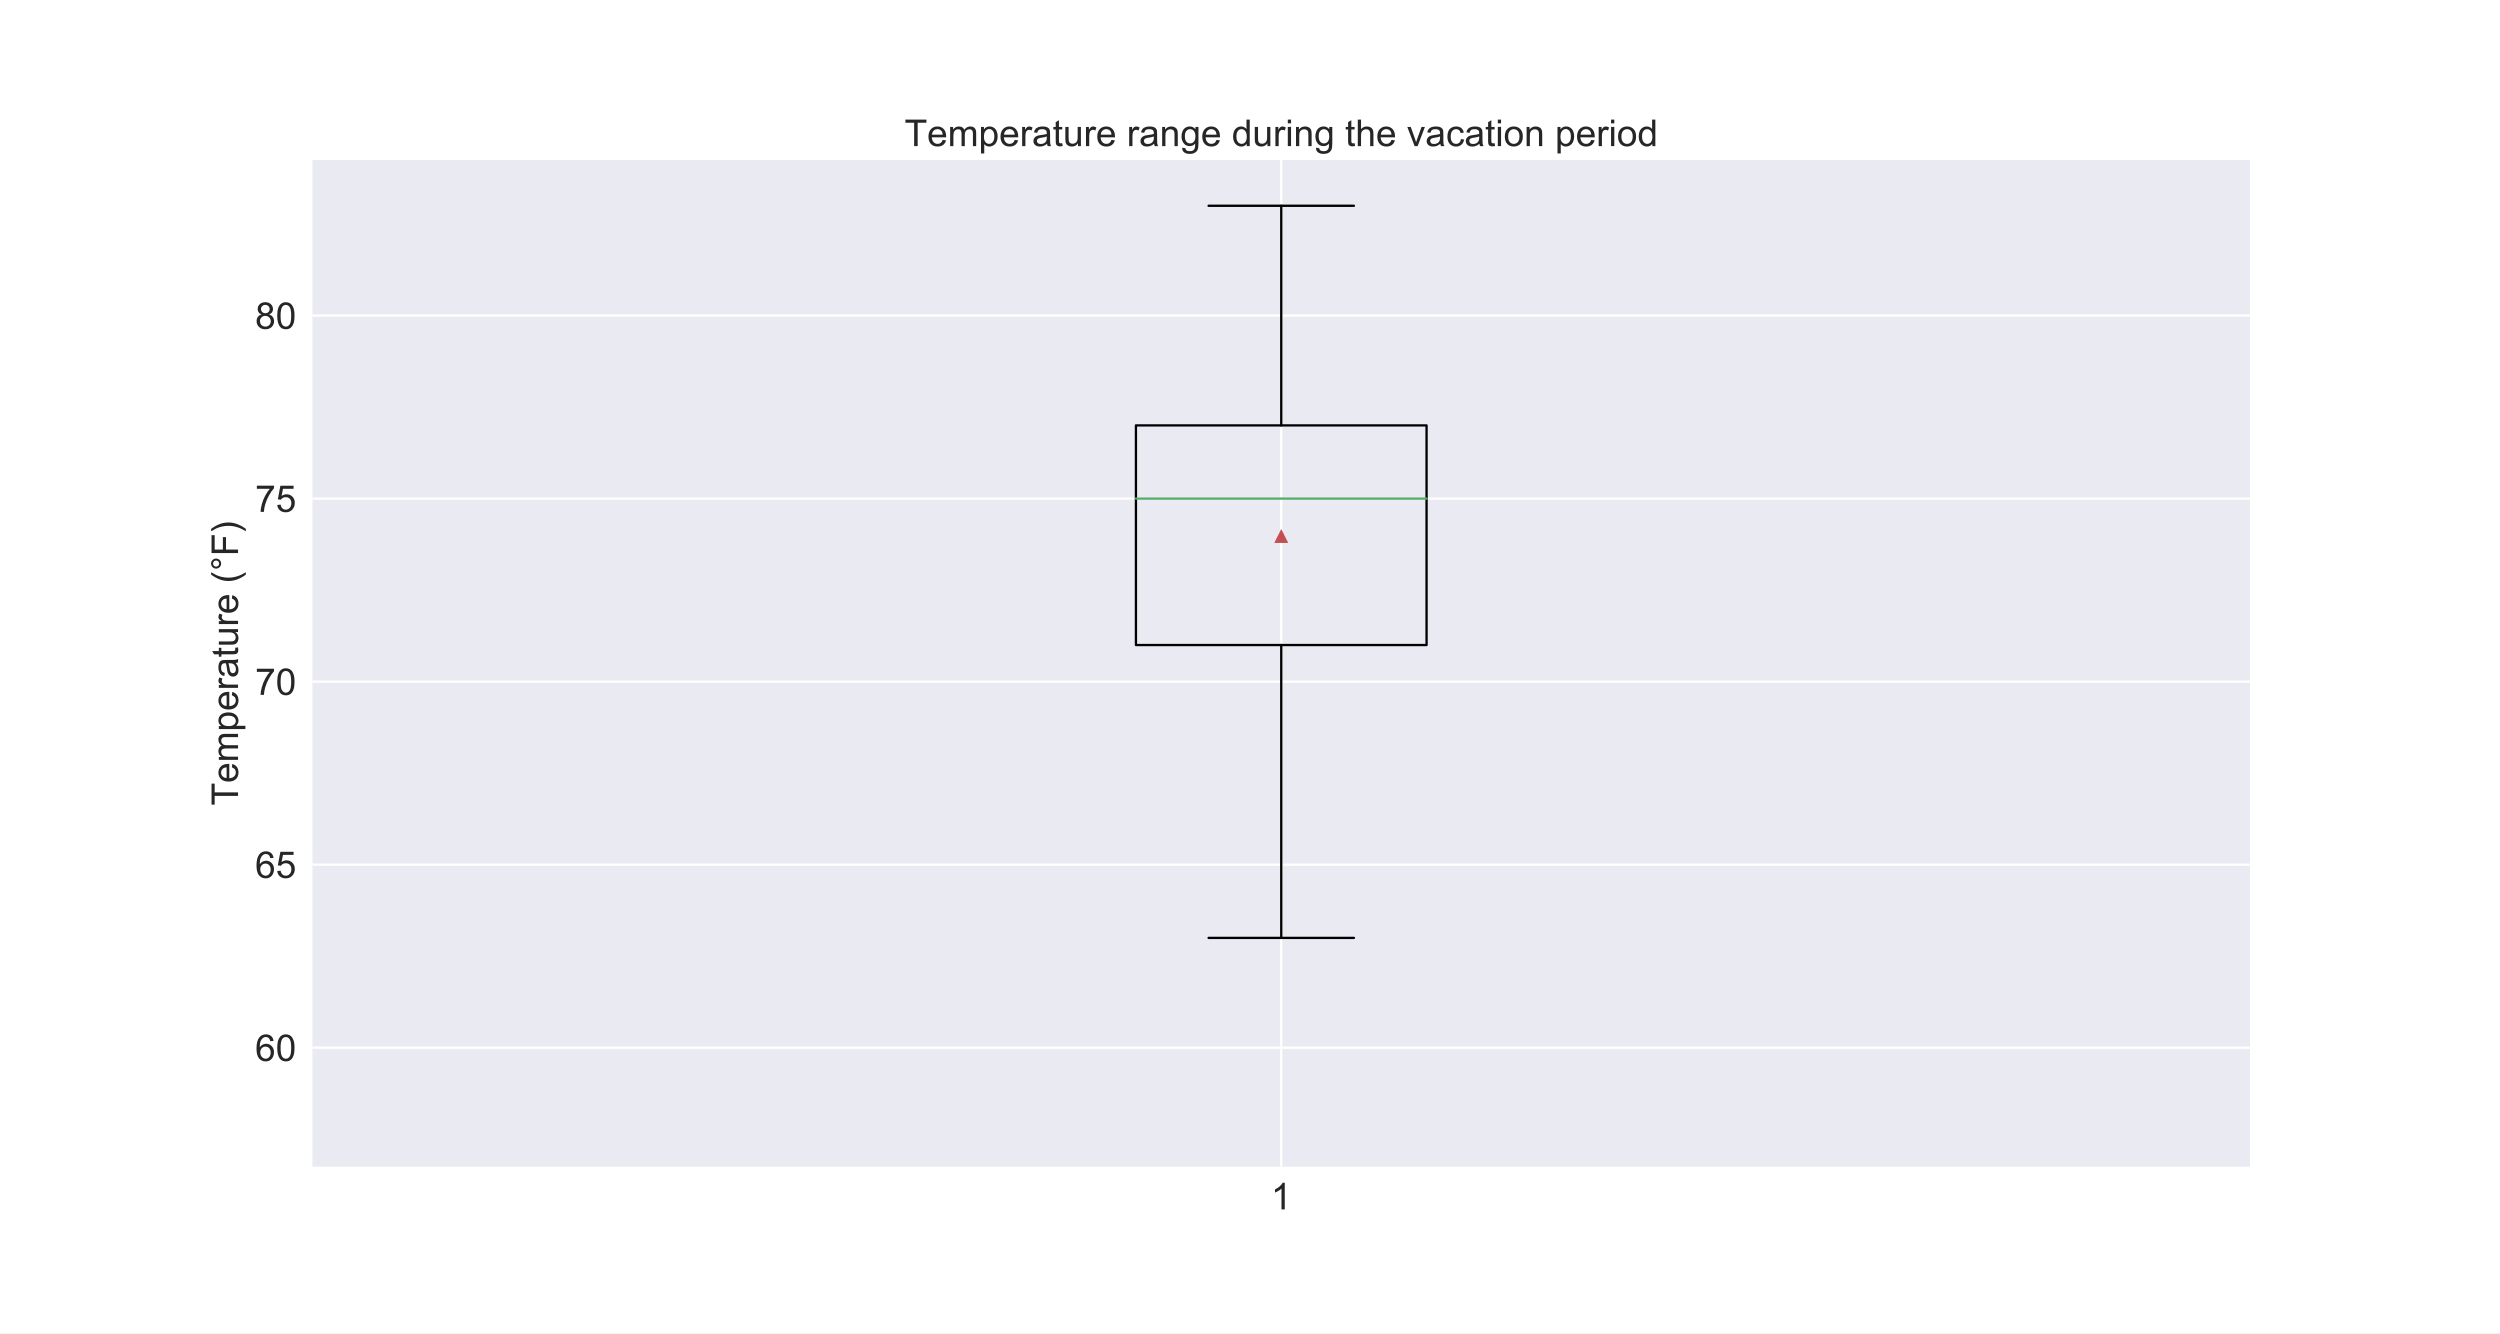
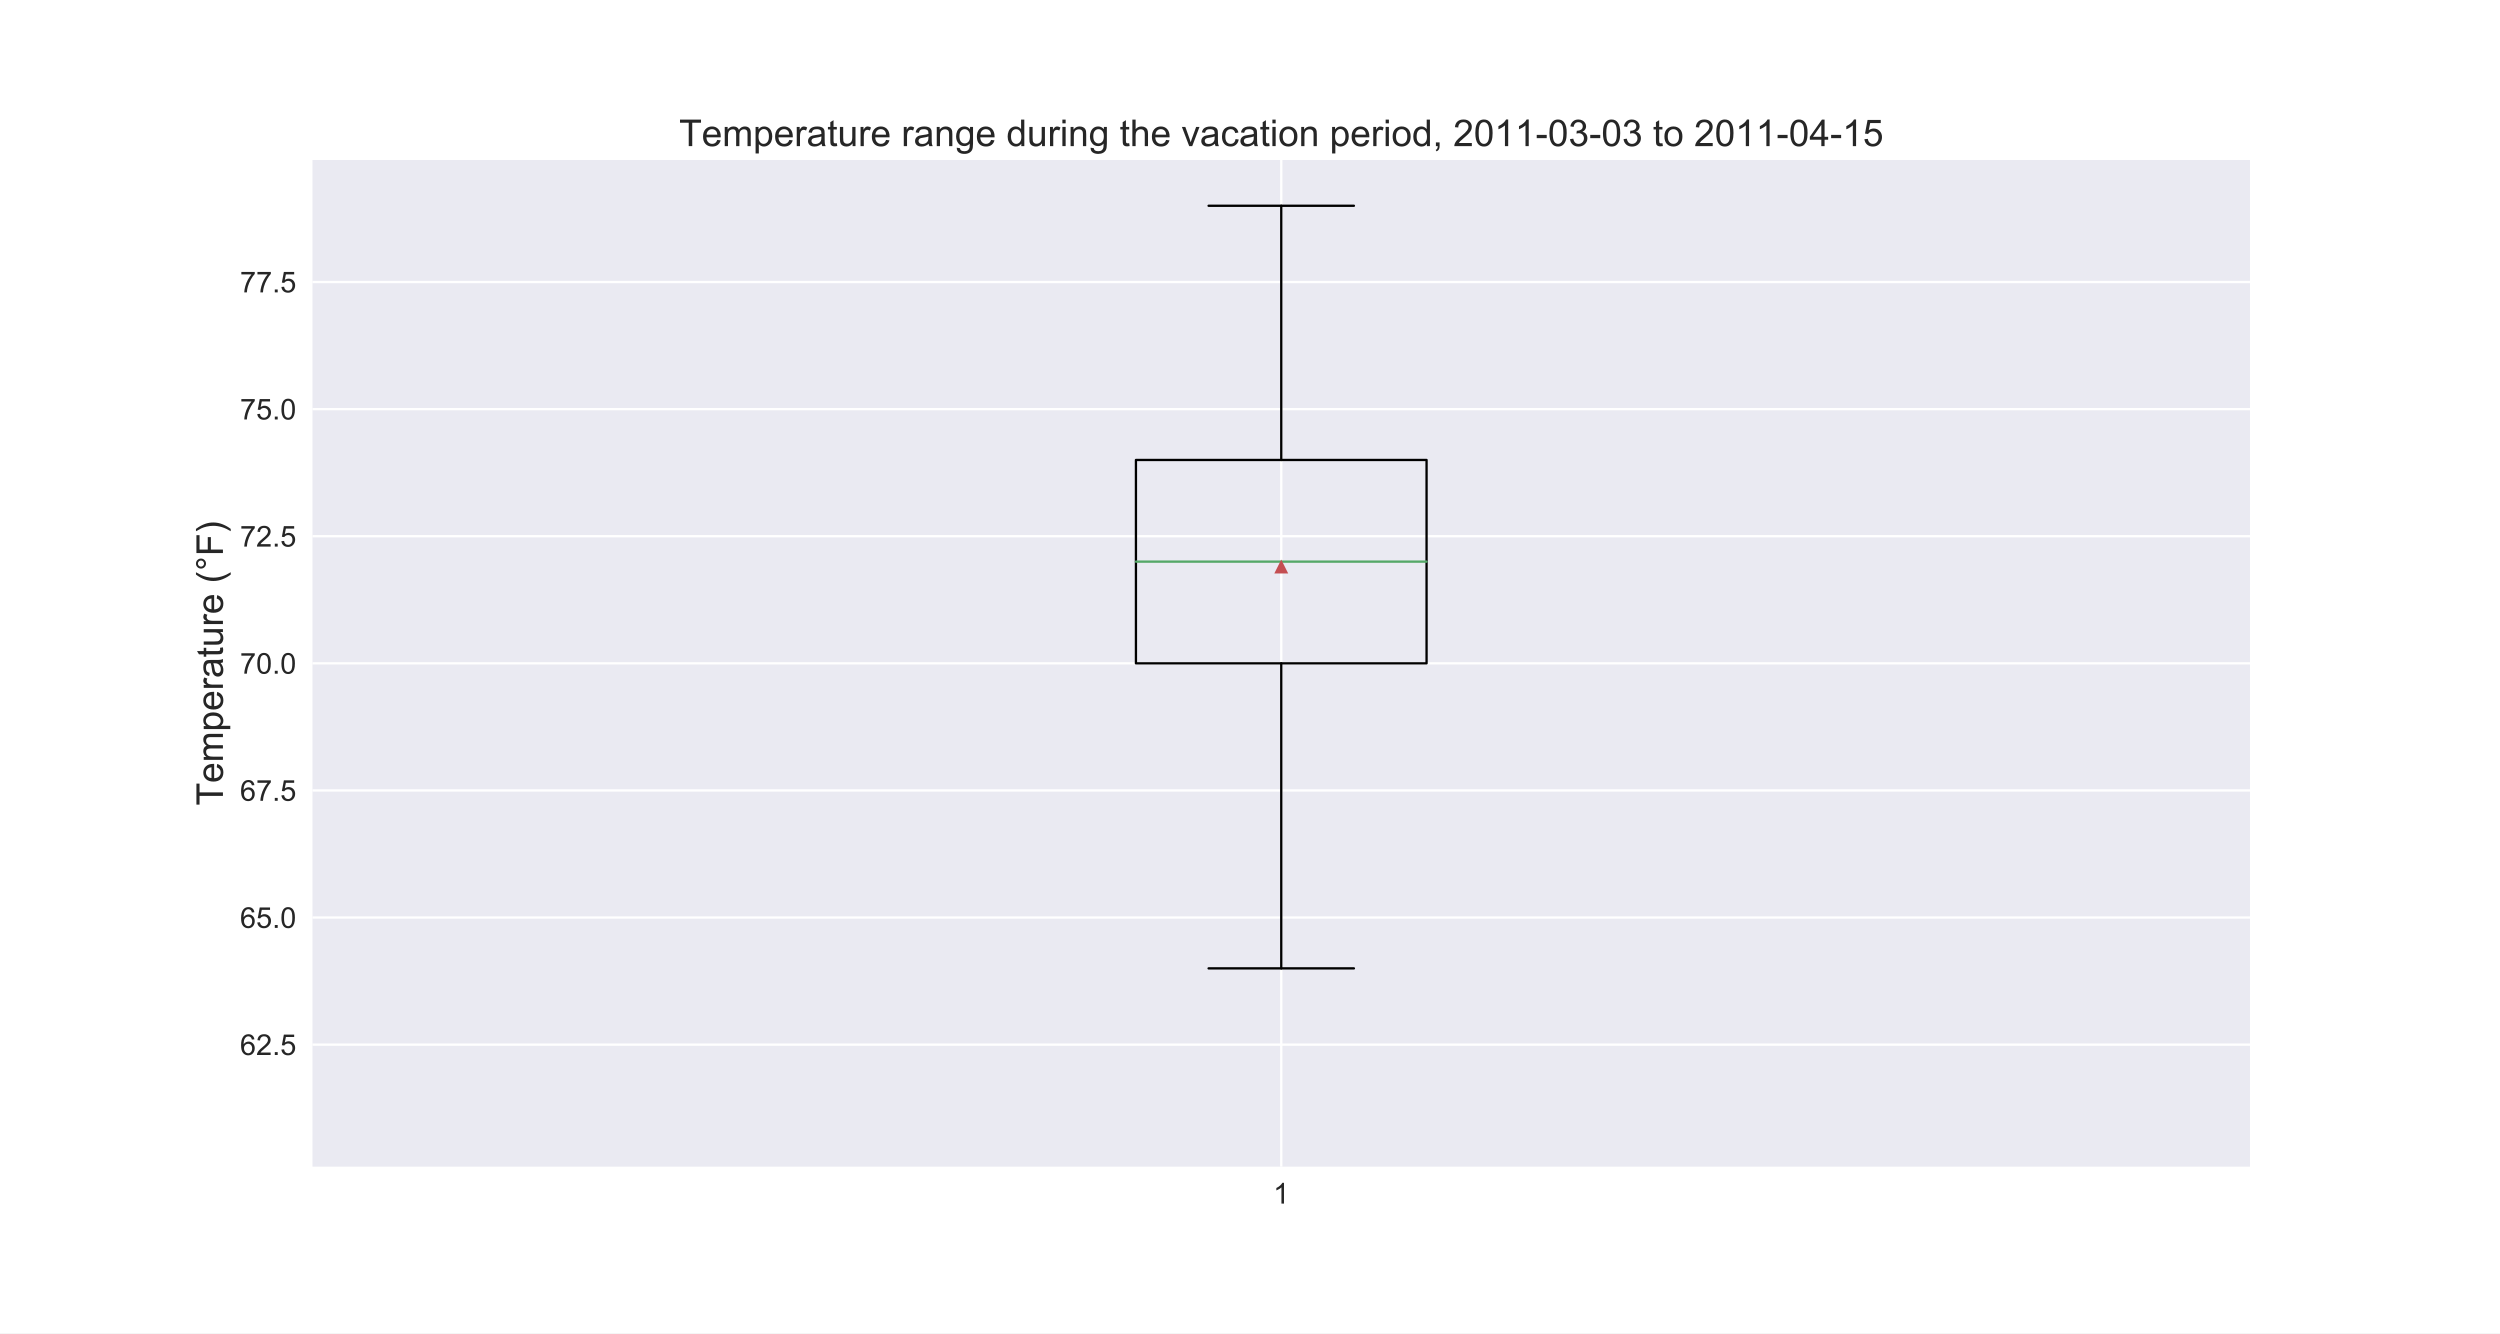
<svg xmlns="http://www.w3.org/2000/svg" xmlns:xlink="http://www.w3.org/1999/xlink" height="576pt" version="1.1" viewBox="0 0 1080 576" width="1080pt">
  <defs>
    <style type="text/css">
*{stroke-linecap:butt;stroke-linejoin:round;}
  </style>
  </defs>
  <g id="figure_1">
    <g id="patch_1">
      <path d="M 0 576  L 1080 576  L 1080 0  L 0 0  z " style="fill:#ffffff;" />
    </g>
    <g id="axes_1">
      <g id="patch_2">
        <path d="M 135 504  L 972 504  L 972 69.12  L 135 69.12  z " style="fill:#eaeaf2;" />
      </g>
      <g id="matplotlib.axis_1">
        <g id="xtick_1">
          <g id="line2d_1">
-             <path clip-path="url(#p59fb431852)" d="M 553.5 504  L 553.5 69.12  " style="fill:none;stroke:#ffffff;stroke-linecap:round;" />
+             <path clip-path="url(#pdfb5367ada)" d="M 553.5 504  L 553.5 69.12  " style="fill:none;stroke:#ffffff;stroke-linecap:round;" />
          </g>
          <g id="line2d_2" />
          <g id="text_1">
            <defs>
              <path d="M 37.25 0  L 28.469 0  L 28.469 56  Q 25.297 52.984 20.141 49.953  Q 14.984 46.922 10.891 45.406  L 10.891 53.906  Q 18.266 57.375 23.781 62.297  Q 29.297 67.234 31.594 71.875  L 37.25 71.875  z " id="ArialMT-31" />
            </defs>
-             <g style="fill:#262626;" transform="translate(549.0512 522.4525)scale(0.16 -0.16)">
+             <g style="fill:#262626;" transform="translate(550.0244 519.9473)scale(0.125 -0.125)">
              <use xlink:href="#ArialMT-31" />
            </g>
          </g>
        </g>
      </g>
      <g id="matplotlib.axis_2">
        <g id="ytick_1">
          <g id="line2d_3">
-             <path clip-path="url(#p59fb431852)" d="M 135 452.605  L 972 452.605  " style="fill:none;stroke:#ffffff;stroke-linecap:round;" />
+             <path clip-path="url(#pdfb5367ada)" d="M 135 451.287  L 972 451.287  " style="fill:none;stroke:#ffffff;stroke-linecap:round;" />
          </g>
          <g id="line2d_4" />
          <g id="text_2">
            <defs>
              <path d="M 49.75 54.047  L 41.016 53.375  Q 39.844 58.547 37.703 60.891  Q 34.125 64.656 28.906 64.656  Q 24.703 64.656 21.531 62.312  Q 17.391 59.281 14.984 53.469  Q 12.594 47.656 12.5 36.922  Q 15.672 41.75 20.266 44.094  Q 24.859 46.438 29.891 46.438  Q 38.672 46.438 44.844 39.969  Q 51.031 33.5 51.031 23.25  Q 51.031 16.5 48.125 10.719  Q 45.219 4.938 40.141 1.859  Q 35.062 -1.219 28.609 -1.219  Q 17.625 -1.219 10.688 6.859  Q 3.766 14.938 3.766 33.5  Q 3.766 54.25 11.422 63.672  Q 18.109 71.875 29.438 71.875  Q 37.891 71.875 43.281 67.141  Q 48.688 62.406 49.75 54.047  z M 13.875 23.188  Q 13.875 18.656 15.797 14.5  Q 17.719 10.359 21.188 8.172  Q 24.656 6 28.469 6  Q 34.031 6 38.031 10.484  Q 42.047 14.984 42.047 22.703  Q 42.047 30.125 38.078 34.391  Q 34.125 38.672 28.125 38.672  Q 22.172 38.672 18.016 34.391  Q 13.875 30.125 13.875 23.188  z " id="ArialMT-36" />
-               <path d="M 4.156 35.297  Q 4.156 48 6.766 55.734  Q 9.375 63.484 14.516 67.672  Q 19.672 71.875 27.484 71.875  Q 33.25 71.875 37.594 69.547  Q 41.938 67.234 44.766 62.859  Q 47.609 58.5 49.219 52.219  Q 50.828 45.953 50.828 35.297  Q 50.828 22.703 48.234 14.969  Q 45.656 7.234 40.5 3  Q 35.359 -1.219 27.484 -1.219  Q 17.141 -1.219 11.234 6.203  Q 4.156 15.141 4.156 35.297  z M 13.188 35.297  Q 13.188 17.672 17.312 11.828  Q 21.438 6 27.484 6  Q 33.547 6 37.672 11.859  Q 41.797 17.719 41.797 35.297  Q 41.797 52.984 37.672 58.781  Q 33.547 64.594 27.391 64.594  Q 21.344 64.594 17.719 59.469  Q 13.188 52.938 13.188 35.297  z " id="ArialMT-30" />
+               <path d="M 50.344 8.453  L 50.344 0  L 3.031 0  Q 2.938 3.172 4.047 6.109  Q 5.859 10.938 9.828 15.625  Q 13.812 20.312 21.344 26.469  Q 33.016 36.031 37.109 41.625  Q 41.219 47.219 41.219 52.203  Q 41.219 57.422 37.469 61  Q 33.734 64.594 27.734 64.594  Q 21.391 64.594 17.578 60.781  Q 13.766 56.984 13.719 50.25  L 4.688 51.172  Q 5.609 61.281 11.656 66.578  Q 17.719 71.875 27.938 71.875  Q 38.234 71.875 44.234 66.156  Q 50.25 60.453 50.25 52  Q 50.25 47.703 48.484 43.547  Q 46.734 39.406 42.656 34.812  Q 38.578 30.219 29.109 22.219  Q 21.188 15.578 18.938 13.203  Q 16.703 10.844 15.234 8.453  z " id="ArialMT-32" />
+               <path d="M 9.078 0  L 9.078 10.016  L 19.094 10.016  L 19.094 0  z " id="ArialMT-2e" />
+               <path d="M 4.156 18.75  L 13.375 19.531  Q 14.406 12.797 18.141 9.391  Q 21.875 6 27.156 6  Q 33.5 6 37.891 10.781  Q 42.281 15.578 42.281 23.484  Q 42.281 31 38.062 35.344  Q 33.844 39.703 27 39.703  Q 22.75 39.703 19.328 37.766  Q 15.922 35.844 13.969 32.766  L 5.719 33.844  L 12.641 70.609  L 48.25 70.609  L 48.25 62.203  L 19.672 62.203  L 15.828 42.969  Q 22.266 47.469 29.344 47.469  Q 38.719 47.469 45.156 40.969  Q 51.609 34.469 51.609 24.266  Q 51.609 14.547 45.953 7.469  Q 39.062 -1.219 27.156 -1.219  Q 17.391 -1.219 11.203 4.25  Q 5.031 9.719 4.156 18.75  z " id="ArialMT-35" />
            </defs>
-             <g style="fill:#262626;" transform="translate(110.205 458.3313)scale(0.16 -0.16)">
+             <g style="fill:#262626;" transform="translate(103.6738 455.7609)scale(0.125 -0.125)">
              <use xlink:href="#ArialMT-36" />
-               <use x="55.615" xlink:href="#ArialMT-30" />
+               <use x="55.615" xlink:href="#ArialMT-32" />
+               <use x="111.23" xlink:href="#ArialMT-2e" />
+               <use x="139.014" xlink:href="#ArialMT-35" />
            </g>
          </g>
        </g>
        <g id="ytick_2">
          <g id="line2d_5">
-             <path clip-path="url(#p59fb431852)" d="M 135 373.536  L 972 373.536  " style="fill:none;stroke:#ffffff;stroke-linecap:round;" />
+             <path clip-path="url(#pdfb5367ada)" d="M 135 396.378  L 972 396.378  " style="fill:none;stroke:#ffffff;stroke-linecap:round;" />
          </g>
          <g id="line2d_6" />
          <g id="text_3">
            <defs>
-               <path d="M 4.156 18.75  L 13.375 19.531  Q 14.406 12.797 18.141 9.391  Q 21.875 6 27.156 6  Q 33.5 6 37.891 10.781  Q 42.281 15.578 42.281 23.484  Q 42.281 31 38.062 35.344  Q 33.844 39.703 27 39.703  Q 22.75 39.703 19.328 37.766  Q 15.922 35.844 13.969 32.766  L 5.719 33.844  L 12.641 70.609  L 48.25 70.609  L 48.25 62.203  L 19.672 62.203  L 15.828 42.969  Q 22.266 47.469 29.344 47.469  Q 38.719 47.469 45.156 40.969  Q 51.609 34.469 51.609 24.266  Q 51.609 14.547 45.953 7.469  Q 39.062 -1.219 27.156 -1.219  Q 17.391 -1.219 11.203 4.25  Q 5.031 9.719 4.156 18.75  z " id="ArialMT-35" />
+               <path d="M 4.156 35.297  Q 4.156 48 6.766 55.734  Q 9.375 63.484 14.516 67.672  Q 19.672 71.875 27.484 71.875  Q 33.25 71.875 37.594 69.547  Q 41.938 67.234 44.766 62.859  Q 47.609 58.5 49.219 52.219  Q 50.828 45.953 50.828 35.297  Q 50.828 22.703 48.234 14.969  Q 45.656 7.234 40.5 3  Q 35.359 -1.219 27.484 -1.219  Q 17.141 -1.219 11.234 6.203  Q 4.156 15.141 4.156 35.297  z M 13.188 35.297  Q 13.188 17.672 17.312 11.828  Q 21.438 6 27.484 6  Q 33.547 6 37.672 11.859  Q 41.797 17.719 41.797 35.297  Q 41.797 52.984 37.672 58.781  Q 33.547 64.594 27.391 64.594  Q 21.344 64.594 17.719 59.469  Q 13.188 52.938 13.188 35.297  z " id="ArialMT-30" />
            </defs>
-             <g style="fill:#262626;" transform="translate(110.205 379.2622)scale(0.16 -0.16)">
+             <g style="fill:#262626;" transform="translate(103.6738 400.8518)scale(0.125 -0.125)">
              <use xlink:href="#ArialMT-36" />
              <use x="55.615" xlink:href="#ArialMT-35" />
+               <use x="111.23" xlink:href="#ArialMT-2e" />
+               <use x="139.014" xlink:href="#ArialMT-30" />
            </g>
          </g>
        </g>
        <g id="ytick_3">
          <g id="line2d_7">
-             <path clip-path="url(#p59fb431852)" d="M 135 294.467  L 972 294.467  " style="fill:none;stroke:#ffffff;stroke-linecap:round;" />
+             <path clip-path="url(#pdfb5367ada)" d="M 135 341.469  L 972 341.469  " style="fill:none;stroke:#ffffff;stroke-linecap:round;" />
          </g>
          <g id="line2d_8" />
          <g id="text_4">
            <defs>
              <path d="M 4.734 62.203  L 4.734 70.656  L 51.078 70.656  L 51.078 63.812  Q 44.234 56.547 37.516 44.484  Q 30.812 32.422 27.156 19.672  Q 24.516 10.688 23.781 0  L 14.75 0  Q 14.891 8.453 18.062 20.406  Q 21.234 32.375 27.172 43.484  Q 33.109 54.594 39.797 62.203  z " id="ArialMT-37" />
            </defs>
-             <g style="fill:#262626;" transform="translate(110.205 300.1932)scale(0.16 -0.16)">
+             <g style="fill:#262626;" transform="translate(103.6738 345.9427)scale(0.125 -0.125)">
+               <use xlink:href="#ArialMT-36" />
+               <use x="55.615" xlink:href="#ArialMT-37" />
+               <use x="111.23" xlink:href="#ArialMT-2e" />
+               <use x="139.014" xlink:href="#ArialMT-35" />
+             </g>
+           </g>
+         </g>
+         <g id="ytick_4">
+           <g id="line2d_9">
+             <path clip-path="url(#pdfb5367ada)" d="M 135 286.56  L 972 286.56  " style="fill:none;stroke:#ffffff;stroke-linecap:round;" />
+           </g>
+           <g id="line2d_10" />
+           <g id="text_5">
+             <g style="fill:#262626;" transform="translate(103.6738 291.0336)scale(0.125 -0.125)">
              <use xlink:href="#ArialMT-37" />
              <use x="55.615" xlink:href="#ArialMT-30" />
-             </g>
-           </g>
-         </g>
-         <g id="ytick_4">
-           <g id="line2d_9">
-             <path clip-path="url(#p59fb431852)" d="M 135 215.398  L 972 215.398  " style="fill:none;stroke:#ffffff;stroke-linecap:round;" />
-           </g>
-           <g id="line2d_10" />
-           <g id="text_5">
-             <g style="fill:#262626;" transform="translate(110.205 221.1241)scale(0.16 -0.16)">
+               <use x="111.23" xlink:href="#ArialMT-2e" />
+               <use x="139.014" xlink:href="#ArialMT-30" />
+             </g>
+           </g>
+         </g>
+         <g id="ytick_5">
+           <g id="line2d_11">
+             <path clip-path="url(#pdfb5367ada)" d="M 135 231.651  L 972 231.651  " style="fill:none;stroke:#ffffff;stroke-linecap:round;" />
+           </g>
+           <g id="line2d_12" />
+           <g id="text_6">
+             <g style="fill:#262626;" transform="translate(103.6738 236.1245)scale(0.125 -0.125)">
+               <use xlink:href="#ArialMT-37" />
+               <use x="55.615" xlink:href="#ArialMT-32" />
+               <use x="111.23" xlink:href="#ArialMT-2e" />
+               <use x="139.014" xlink:href="#ArialMT-35" />
+             </g>
+           </g>
+         </g>
+         <g id="ytick_6">
+           <g id="line2d_13">
+             <path clip-path="url(#pdfb5367ada)" d="M 135 176.742  L 972 176.742  " style="fill:none;stroke:#ffffff;stroke-linecap:round;" />
+           </g>
+           <g id="line2d_14" />
+           <g id="text_7">
+             <g style="fill:#262626;" transform="translate(103.6738 181.2155)scale(0.125 -0.125)">
              <use xlink:href="#ArialMT-37" />
              <use x="55.615" xlink:href="#ArialMT-35" />
-             </g>
-           </g>
-         </g>
-         <g id="ytick_5">
-           <g id="line2d_11">
-             <path clip-path="url(#p59fb431852)" d="M 135 136.329  L 972 136.329  " style="fill:none;stroke:#ffffff;stroke-linecap:round;" />
-           </g>
-           <g id="line2d_12" />
-           <g id="text_6">
-             <defs>
-               <path d="M 17.672 38.812  Q 12.203 40.828 9.562 44.531  Q 6.938 48.25 6.938 53.422  Q 6.938 61.234 12.547 66.547  Q 18.172 71.875 27.484 71.875  Q 36.859 71.875 42.578 66.422  Q 48.297 60.984 48.297 53.172  Q 48.297 48.188 45.672 44.5  Q 43.062 40.828 37.75 38.812  Q 44.344 36.672 47.781 31.875  Q 51.219 27.094 51.219 20.453  Q 51.219 11.281 44.719 5.031  Q 38.234 -1.219 27.641 -1.219  Q 17.047 -1.219 10.547 5.047  Q 4.047 11.328 4.047 20.703  Q 4.047 27.688 7.594 32.391  Q 11.141 37.109 17.672 38.812  z M 15.922 53.719  Q 15.922 48.641 19.188 45.406  Q 22.469 42.188 27.688 42.188  Q 32.766 42.188 36.016 45.375  Q 39.266 48.578 39.266 53.219  Q 39.266 58.062 35.906 61.359  Q 32.562 64.656 27.594 64.656  Q 22.562 64.656 19.234 61.422  Q 15.922 58.203 15.922 53.719  z M 13.094 20.656  Q 13.094 16.891 14.875 13.375  Q 16.656 9.859 20.172 7.922  Q 23.688 6 27.734 6  Q 34.031 6 38.125 10.047  Q 42.234 14.109 42.234 20.359  Q 42.234 26.703 38.016 30.859  Q 33.797 35.016 27.438 35.016  Q 21.234 35.016 17.156 30.906  Q 13.094 26.812 13.094 20.656  z " id="ArialMT-38" />
-             </defs>
-             <g style="fill:#262626;" transform="translate(110.205 142.055)scale(0.16 -0.16)">
-               <use xlink:href="#ArialMT-38" />
-               <use x="55.615" xlink:href="#ArialMT-30" />
-             </g>
-           </g>
-         </g>
-         <g id="text_7">
+               <use x="111.23" xlink:href="#ArialMT-2e" />
+               <use x="139.014" xlink:href="#ArialMT-30" />
+             </g>
+           </g>
+         </g>
+         <g id="ytick_7">
+           <g id="line2d_15">
+             <path clip-path="url(#pdfb5367ada)" d="M 135 121.833  L 972 121.833  " style="fill:none;stroke:#ffffff;stroke-linecap:round;" />
+           </g>
+           <g id="line2d_16" />
+           <g id="text_8">
+             <g style="fill:#262626;" transform="translate(103.6738 126.3064)scale(0.125 -0.125)">
+               <use xlink:href="#ArialMT-37" />
+               <use x="55.615" xlink:href="#ArialMT-37" />
+               <use x="111.23" xlink:href="#ArialMT-2e" />
+               <use x="139.014" xlink:href="#ArialMT-35" />
+             </g>
+           </g>
+         </g>
+         <g id="text_9">
          <defs>
            <path d="M 25.922 0  L 25.922 63.141  L 2.344 63.141  L 2.344 71.578  L 59.078 71.578  L 59.078 63.141  L 35.406 63.141  L 35.406 0  z " id="ArialMT-54" />
            <path d="M 42.094 16.703  L 51.172 15.578  Q 49.031 7.625 43.219 3.219  Q 37.406 -1.172 28.375 -1.172  Q 17 -1.172 10.328 5.828  Q 3.656 12.844 3.656 25.484  Q 3.656 38.578 10.391 45.797  Q 17.141 53.031 27.875 53.031  Q 38.281 53.031 44.875 45.953  Q 51.469 38.875 51.469 26.031  Q 51.469 25.25 51.422 23.688  L 12.75 23.688  Q 13.234 15.141 17.578 10.594  Q 21.922 6.062 28.422 6.062  Q 33.25 6.062 36.672 8.594  Q 40.094 11.141 42.094 16.703  z M 13.234 30.906  L 42.188 30.906  Q 41.609 37.453 38.875 40.719  Q 34.672 45.797 27.984 45.797  Q 21.922 45.797 17.797 41.75  Q 13.672 37.703 13.234 30.906  z " id="ArialMT-65" />
            <path d="M 6.594 0  L 6.594 51.859  L 14.453 51.859  L 14.453 44.578  Q 16.891 48.391 20.938 50.703  Q 25 53.031 30.172 53.031  Q 35.938 53.031 39.625 50.641  Q 43.312 48.25 44.828 43.953  Q 50.984 53.031 60.844 53.031  Q 68.562 53.031 72.703 48.75  Q 76.859 44.484 76.859 35.594  L 76.859 0  L 68.109 0  L 68.109 32.672  Q 68.109 37.938 67.25 40.25  Q 66.406 42.578 64.156 43.984  Q 61.922 45.406 58.891 45.406  Q 53.422 45.406 49.797 41.766  Q 46.188 38.141 46.188 30.125  L 46.188 0  L 37.406 0  L 37.406 33.688  Q 37.406 39.547 35.25 42.469  Q 33.109 45.406 28.219 45.406  Q 24.516 45.406 21.359 43.453  Q 18.219 41.5 16.797 37.734  Q 15.375 33.984 15.375 26.906  L 15.375 0  z " id="ArialMT-6d" />
            <path d="M 6.594 -19.875  L 6.594 51.859  L 14.594 51.859  L 14.594 45.125  Q 17.438 49.078 21 51.047  Q 24.562 53.031 29.641 53.031  Q 36.281 53.031 41.359 49.609  Q 46.438 46.188 49.016 39.953  Q 51.609 33.734 51.609 26.312  Q 51.609 18.359 48.75 11.984  Q 45.906 5.609 40.453 2.219  Q 35.016 -1.172 29 -1.172  Q 24.609 -1.172 21.109 0.688  Q 17.625 2.547 15.375 5.375  L 15.375 -19.875  z M 14.547 25.641  Q 14.547 15.625 18.594 10.844  Q 22.656 6.062 28.422 6.062  Q 34.281 6.062 38.453 11.016  Q 42.625 15.969 42.625 26.375  Q 42.625 36.281 38.547 41.203  Q 34.469 46.141 28.812 46.141  Q 23.188 46.141 18.859 40.891  Q 14.547 35.641 14.547 25.641  z " id="ArialMT-70" />
            <path d="M 6.5 0  L 6.5 51.859  L 14.406 51.859  L 14.406 44  Q 17.438 49.516 20 51.266  Q 22.562 53.031 25.641 53.031  Q 30.078 53.031 34.672 50.203  L 31.641 42.047  Q 28.422 43.953 25.203 43.953  Q 22.312 43.953 20.016 42.219  Q 17.719 40.484 16.75 37.406  Q 15.281 32.719 15.281 27.156  L 15.281 0  z " id="ArialMT-72" />
            <path d="M 40.438 6.391  Q 35.547 2.25 31.031 0.531  Q 26.516 -1.172 21.344 -1.172  Q 12.797 -1.172 8.203 3  Q 3.609 7.172 3.609 13.672  Q 3.609 17.484 5.344 20.625  Q 7.078 23.781 9.891 25.688  Q 12.703 27.594 16.219 28.562  Q 18.797 29.25 24.031 29.891  Q 34.672 31.156 39.703 32.906  Q 39.75 34.719 39.75 35.203  Q 39.75 40.578 37.25 42.781  Q 33.891 45.75 27.25 45.75  Q 21.047 45.75 18.094 43.578  Q 15.141 41.406 13.719 35.891  L 5.125 37.062  Q 6.297 42.578 8.984 45.969  Q 11.672 49.359 16.75 51.188  Q 21.828 53.031 28.516 53.031  Q 35.156 53.031 39.297 51.469  Q 43.453 49.906 45.406 47.531  Q 47.359 45.172 48.141 41.547  Q 48.578 39.312 48.578 33.453  L 48.578 21.734  Q 48.578 9.469 49.141 6.219  Q 49.703 2.984 51.375 0  L 42.188 0  Q 40.828 2.734 40.438 6.391  z M 39.703 26.031  Q 34.906 24.078 25.344 22.703  Q 19.922 21.922 17.672 20.938  Q 15.438 19.969 14.203 18.094  Q 12.984 16.219 12.984 13.922  Q 12.984 10.406 15.641 8.062  Q 18.312 5.719 23.438 5.719  Q 28.516 5.719 32.469 7.938  Q 36.422 10.156 38.281 14.016  Q 39.703 17 39.703 22.797  z " id="ArialMT-61" />
            <path d="M 25.781 7.859  L 27.047 0.094  Q 23.344 -0.688 20.406 -0.688  Q 15.625 -0.688 12.984 0.828  Q 10.359 2.344 9.281 4.812  Q 8.203 7.281 8.203 15.188  L 8.203 45.016  L 1.766 45.016  L 1.766 51.859  L 8.203 51.859  L 8.203 64.703  L 16.938 69.969  L 16.938 51.859  L 25.781 51.859  L 25.781 45.016  L 16.938 45.016  L 16.938 14.703  Q 16.938 10.938 17.406 9.859  Q 17.875 8.797 18.922 8.156  Q 19.969 7.516 21.922 7.516  Q 23.391 7.516 25.781 7.859  z " id="ArialMT-74" />
            <path d="M 40.578 0  L 40.578 7.625  Q 34.516 -1.172 24.125 -1.172  Q 19.531 -1.172 15.547 0.578  Q 11.578 2.344 9.641 5  Q 7.719 7.672 6.938 11.531  Q 6.391 14.109 6.391 19.734  L 6.391 51.859  L 15.188 51.859  L 15.188 23.094  Q 15.188 16.219 15.719 13.812  Q 16.547 10.359 19.234 8.375  Q 21.922 6.391 25.875 6.391  Q 29.828 6.391 33.297 8.422  Q 36.766 10.453 38.203 13.938  Q 39.656 17.438 39.656 24.078  L 39.656 51.859  L 48.438 51.859  L 48.438 0  z " id="ArialMT-75" />
            <path id="ArialMT-20" />
            <path d="M 23.391 -21.047  Q 16.109 -11.859 11.078 0.438  Q 6.062 12.75 6.062 25.922  Q 6.062 37.547 9.812 48.188  Q 14.203 60.547 23.391 72.797  L 29.688 72.797  Q 23.781 62.641 21.875 58.297  Q 18.891 51.562 17.188 44.234  Q 15.094 35.109 15.094 25.875  Q 15.094 2.391 29.688 -21.047  z " id="ArialMT-28" />
            <path d="M 6.25 59.281  Q 6.25 64.891 10.219 68.844  Q 14.203 72.797 19.781 72.797  Q 25.438 72.797 29.391 68.844  Q 33.344 64.891 33.344 59.281  Q 33.344 53.656 29.359 49.672  Q 25.391 45.703 19.781 45.703  Q 14.203 45.703 10.219 49.656  Q 6.25 53.609 6.25 59.281  z M 11.578 59.281  Q 11.578 55.859 13.984 53.438  Q 16.406 51.031 19.828 51.031  Q 23.188 51.031 25.609 53.438  Q 28.031 55.859 28.031 59.281  Q 28.031 62.703 25.609 65.109  Q 23.188 67.531 19.828 67.531  Q 16.406 67.531 13.984 65.109  Q 11.578 62.703 11.578 59.281  z " id="ArialMT-b0" />
            <path d="M 8.203 0  L 8.203 71.578  L 56.5 71.578  L 56.5 63.141  L 17.672 63.141  L 17.672 40.969  L 51.266 40.969  L 51.266 32.516  L 17.672 32.516  L 17.672 0  z " id="ArialMT-46" />
            <path d="M 12.359 -21.047  L 6.062 -21.047  Q 20.656 2.391 20.656 25.875  Q 20.656 35.062 18.562 44.094  Q 16.891 51.422 13.922 58.156  Q 12.016 62.547 6.062 72.797  L 12.359 72.797  Q 21.531 60.547 25.922 48.188  Q 29.688 37.547 29.688 25.922  Q 29.688 12.75 24.625 0.438  Q 19.578 -11.859 12.359 -21.047  z " id="ArialMT-29" />
          </defs>
-           <g style="fill:#262626;" transform="translate(102.8375 347.9737)rotate(-90)scale(0.16 -0.16)">
+           <g style="fill:#262626;" transform="translate(96.30633 347.9737)rotate(-90)scale(0.16 -0.16)">
            <use xlink:href="#ArialMT-54" />
            <use x="60.912" xlink:href="#ArialMT-65" />
            <use x="116.527" xlink:href="#ArialMT-6d" />
            <use x="199.828" xlink:href="#ArialMT-70" />
            <use x="255.443" xlink:href="#ArialMT-65" />
            <use x="311.059" xlink:href="#ArialMT-72" />
            <use x="344.359" xlink:href="#ArialMT-61" />
            <use x="399.975" xlink:href="#ArialMT-74" />
            <use x="427.758" xlink:href="#ArialMT-75" />
            <use x="483.373" xlink:href="#ArialMT-72" />
            <use x="516.674" xlink:href="#ArialMT-65" />
            <use x="572.289" xlink:href="#ArialMT-20" />
            <use x="600.072" xlink:href="#ArialMT-28" />
            <use x="633.373" xlink:href="#ArialMT-b0" />
            <use x="673.363" xlink:href="#ArialMT-46" />
            <use x="734.447" xlink:href="#ArialMT-29" />
          </g>
        </g>
      </g>
-       <g id="line2d_13">
-         <path clip-path="url(#p59fb431852)" d="M 490.725 278.653  L 616.275 278.653  L 616.275 183.77  L 490.725 183.77  L 490.725 278.653  " style="fill:none;stroke:#000000;stroke-linecap:round;" />
-       </g>
-       <g id="line2d_14">
-         <path clip-path="url(#p59fb431852)" d="M 553.5 278.653  L 553.5 405.164  " style="fill:none;stroke:#000000;stroke-linecap:round;" />
-       </g>
-       <g id="line2d_15">
-         <path clip-path="url(#p59fb431852)" d="M 553.5 183.77  L 553.5 88.887  " style="fill:none;stroke:#000000;stroke-linecap:round;" />
-       </g>
-       <g id="line2d_16">
-         <path clip-path="url(#p59fb431852)" d="M 522.112 405.164  L 584.888 405.164  " style="fill:none;stroke:#000000;stroke-linecap:round;" />
-       </g>
      <g id="line2d_17">
-         <path clip-path="url(#p59fb431852)" d="M 522.112 88.887  L 584.888 88.887  " style="fill:none;stroke:#000000;stroke-linecap:round;" />
+         <path clip-path="url(#pdfb5367ada)" d="M 490.725 286.56  L 616.275 286.56  L 616.275 198.705  L 490.725 198.705  L 490.725 286.56  " style="fill:none;stroke:#000000;stroke-linecap:round;" />
      </g>
      <g id="line2d_18">
+         <path clip-path="url(#pdfb5367ada)" d="M 553.5 286.56  L 553.5 418.342  " style="fill:none;stroke:#000000;stroke-linecap:round;" />
+       </g>
+       <g id="line2d_19">
+         <path clip-path="url(#pdfb5367ada)" d="M 553.5 198.705  L 553.5 88.887  " style="fill:none;stroke:#000000;stroke-linecap:round;" />
+       </g>
+       <g id="line2d_20">
+         <path clip-path="url(#pdfb5367ada)" d="M 522.112 418.342  L 584.888 418.342  " style="fill:none;stroke:#000000;stroke-linecap:round;" />
+       </g>
+       <g id="line2d_21">
+         <path clip-path="url(#pdfb5367ada)" d="M 522.112 88.887  L 584.888 88.887  " style="fill:none;stroke:#000000;stroke-linecap:round;" />
+       </g>
+       <g id="line2d_22">
        <defs>
-           <path d="M 0 3  C 0.796 3 1.559 2.684 2.121 2.121  C 2.684 1.559 3 0.796 3 0  C 3 -0.796 2.684 -1.559 2.121 -2.121  C 1.559 -2.684 0.796 -3 0 -3  C -0.796 -3 -1.559 -2.684 -2.121 -2.121  C -2.684 -1.559 -3 -0.796 -3 0  C -3 0.796 -2.684 1.559 -2.121 2.121  C -1.559 2.684 -0.796 3 0 3  z " id="m3a3445a2ff" />
+           <path d="M 0 3  C 0.796 3 1.559 2.684 2.121 2.121  C 2.684 1.559 3 0.796 3 0  C 3 -0.796 2.684 -1.559 2.121 -2.121  C 1.559 -2.684 0.796 -3 0 -3  C -0.796 -3 -1.559 -2.684 -2.121 -2.121  C -2.684 -1.559 -3 -0.796 -3 0  C -3 0.796 -2.684 1.559 -2.121 2.121  C -1.559 2.684 -0.796 3 0 3  z " id="m9744fe7919" />
        </defs>
-         <g clip-path="url(#p59fb431852)">
-           <use style="fill-opacity:0;" x="553.5" xlink:href="#m3a3445a2ff" y="436.791" />
-           <use style="fill-opacity:0;" x="553.5" xlink:href="#m3a3445a2ff" y="452.605" />
-           <use style="fill-opacity:0;" x="553.5" xlink:href="#m3a3445a2ff" y="484.233" />
-         </g>
-       </g>
-       <g id="line2d_19">
-         <path clip-path="url(#p59fb431852)" d="M 490.725 215.398  L 616.275 215.398  " style="fill:none;stroke:#55a868;stroke-linecap:round;" />
-       </g>
-       <g id="line2d_20">
-         <path clip-path="url(#p59fb431852)" d="M 553.5 231.533  " style="fill:none;stroke:#c44e52;stroke-dasharray:3.7,1.6;stroke-dashoffset:0;" />
+         <g clip-path="url(#pdfb5367ada)">
+           <use style="fill-opacity:0;" x="553.5" xlink:href="#m9744fe7919" y="440.305" />
+           <use style="fill-opacity:0;" x="553.5" xlink:href="#m9744fe7919" y="484.233" />
+         </g>
+       </g>
+       <g id="line2d_23">
+         <path clip-path="url(#pdfb5367ada)" d="M 490.725 242.633  L 616.275 242.633  " style="fill:none;stroke:#55a868;stroke-linecap:round;" />
+       </g>
+       <g id="line2d_24">
+         <path clip-path="url(#pdfb5367ada)" d="M 553.5 244.737  " style="fill:none;stroke:#c44e52;stroke-dasharray:3.7,1.6;stroke-dashoffset:0;" />
        <defs>
-           <path d="M 0 -3  L -3 3  L 3 3  z " id="m7ec71d345d" />
+           <path d="M 0 -3  L -3 3  L 3 3  z " id="mfbd39180d7" />
        </defs>
-         <g clip-path="url(#p59fb431852)">
-           <use style="fill:#c44e52;" x="553.5" xlink:href="#m7ec71d345d" y="231.533" />
+         <g clip-path="url(#pdfb5367ada)">
+           <use style="fill:#c44e52;" x="553.5" xlink:href="#mfbd39180d7" y="244.737" />
        </g>
      </g>
      <g id="patch_3">
        <path d="M 135 504  L 135 69.12  " style="fill:none;" />
      </g>
      <g id="patch_4">
        <path d="M 972 504  L 972 69.12  " style="fill:none;" />
      </g>
      <g id="patch_5">
        <path d="M 135 504  L 972 504  " style="fill:none;" />
      </g>
      <g id="patch_6">
        <path d="M 135 69.12  L 972 69.12  " style="fill:none;" />
      </g>
-       <g id="text_8">
+       <g id="text_10">
        <defs>
          <path d="M 6.594 0  L 6.594 51.859  L 14.5 51.859  L 14.5 44.484  Q 20.219 53.031 31 53.031  Q 35.688 53.031 39.625 51.344  Q 43.562 49.656 45.516 46.922  Q 47.469 44.188 48.25 40.438  Q 48.734 37.984 48.734 31.891  L 48.734 0  L 39.938 0  L 39.938 31.547  Q 39.938 36.922 38.906 39.578  Q 37.891 42.234 35.281 43.812  Q 32.672 45.406 29.156 45.406  Q 23.531 45.406 19.453 41.844  Q 15.375 38.281 15.375 28.328  L 15.375 0  z " id="ArialMT-6e" />
          <path d="M 4.984 -4.297  L 13.531 -5.562  Q 14.062 -9.516 16.5 -11.328  Q 19.781 -13.766 25.438 -13.766  Q 31.547 -13.766 34.859 -11.328  Q 38.188 -8.891 39.359 -4.5  Q 40.047 -1.812 39.984 6.781  Q 34.234 0 25.641 0  Q 14.938 0 9.078 7.719  Q 3.219 15.438 3.219 26.219  Q 3.219 33.641 5.906 39.906  Q 8.594 46.188 13.688 49.609  Q 18.797 53.031 25.688 53.031  Q 34.859 53.031 40.828 45.609  L 40.828 51.859  L 48.922 51.859  L 48.922 7.031  Q 48.922 -5.078 46.453 -10.125  Q 44 -15.188 38.641 -18.109  Q 33.297 -21.047 25.484 -21.047  Q 16.219 -21.047 10.5 -16.875  Q 4.781 -12.703 4.984 -4.297  z M 12.25 26.859  Q 12.25 16.656 16.297 11.969  Q 20.359 7.281 26.469 7.281  Q 32.516 7.281 36.609 11.938  Q 40.719 16.609 40.719 26.562  Q 40.719 36.078 36.5 40.906  Q 32.281 45.75 26.312 45.75  Q 20.453 45.75 16.344 40.984  Q 12.25 36.234 12.25 26.859  z " id="ArialMT-67" />
          <path d="M 40.234 0  L 40.234 6.547  Q 35.297 -1.172 25.734 -1.172  Q 19.531 -1.172 14.328 2.25  Q 9.125 5.672 6.266 11.797  Q 3.422 17.922 3.422 25.875  Q 3.422 33.641 6 39.969  Q 8.594 46.297 13.766 49.656  Q 18.953 53.031 25.344 53.031  Q 30.031 53.031 33.688 51.047  Q 37.359 49.078 39.656 45.906  L 39.656 71.578  L 48.391 71.578  L 48.391 0  z M 12.453 25.875  Q 12.453 15.922 16.641 10.984  Q 20.844 6.062 26.562 6.062  Q 32.328 6.062 36.344 10.766  Q 40.375 15.484 40.375 25.141  Q 40.375 35.797 36.266 40.766  Q 32.172 45.75 26.172 45.75  Q 20.312 45.75 16.375 40.969  Q 12.453 36.188 12.453 25.875  z " id="ArialMT-64" />
          <path d="M 6.641 61.469  L 6.641 71.578  L 15.438 71.578  L 15.438 61.469  z M 6.641 0  L 6.641 51.859  L 15.438 51.859  L 15.438 0  z " id="ArialMT-69" />
          <path d="M 6.594 0  L 6.594 71.578  L 15.375 71.578  L 15.375 45.906  Q 21.531 53.031 30.906 53.031  Q 36.672 53.031 40.922 50.75  Q 45.172 48.484 47 44.484  Q 48.828 40.484 48.828 32.859  L 48.828 0  L 40.047 0  L 40.047 32.859  Q 40.047 39.453 37.188 42.453  Q 34.328 45.453 29.109 45.453  Q 25.203 45.453 21.75 43.422  Q 18.312 41.406 16.844 37.938  Q 15.375 34.469 15.375 28.375  L 15.375 0  z " id="ArialMT-68" />
          <path d="M 21 0  L 1.266 51.859  L 10.547 51.859  L 21.688 20.797  Q 23.484 15.766 25 10.359  Q 26.172 14.453 28.266 20.219  L 39.797 51.859  L 48.828 51.859  L 29.203 0  z " id="ArialMT-76" />
          <path d="M 40.438 19  L 49.078 17.875  Q 47.656 8.938 41.812 3.875  Q 35.984 -1.172 27.484 -1.172  Q 16.844 -1.172 10.375 5.781  Q 3.906 12.75 3.906 25.734  Q 3.906 34.125 6.688 40.422  Q 9.469 46.734 15.156 49.875  Q 20.844 53.031 27.547 53.031  Q 35.984 53.031 41.359 48.75  Q 46.734 44.484 48.25 36.625  L 39.703 35.297  Q 38.484 40.531 35.375 43.156  Q 32.281 45.797 27.875 45.797  Q 21.234 45.797 17.078 41.031  Q 12.938 36.281 12.938 25.984  Q 12.938 15.531 16.938 10.797  Q 20.953 6.062 27.391 6.062  Q 32.562 6.062 36.031 9.234  Q 39.5 12.406 40.438 19  z " id="ArialMT-63" />
          <path d="M 3.328 25.922  Q 3.328 40.328 11.328 47.266  Q 18.016 53.031 27.641 53.031  Q 38.328 53.031 45.109 46.016  Q 51.906 39.016 51.906 26.656  Q 51.906 16.656 48.906 10.906  Q 45.906 5.172 40.156 2  Q 34.422 -1.172 27.641 -1.172  Q 16.75 -1.172 10.031 5.812  Q 3.328 12.797 3.328 25.922  z M 12.359 25.922  Q 12.359 15.969 16.703 11.016  Q 21.047 6.062 27.641 6.062  Q 34.188 6.062 38.531 11.031  Q 42.875 16.016 42.875 26.219  Q 42.875 35.844 38.5 40.797  Q 34.125 45.75 27.641 45.75  Q 21.047 45.75 16.703 40.812  Q 12.359 35.891 12.359 25.922  z " id="ArialMT-6f" />
+           <path d="M 8.891 0  L 8.891 10.016  L 18.891 10.016  L 18.891 0  Q 18.891 -5.516 16.938 -8.906  Q 14.984 -12.312 10.75 -14.156  L 8.297 -10.406  Q 11.078 -9.188 12.391 -6.812  Q 13.719 -4.438 13.875 0  z " id="ArialMT-2c" />
+           <path d="M 3.172 21.484  L 3.172 30.328  L 30.172 30.328  L 30.172 21.484  z " id="ArialMT-2d" />
+           <path d="M 4.203 18.891  L 12.984 20.062  Q 14.5 12.594 18.141 9.297  Q 21.781 6 27 6  Q 33.203 6 37.469 10.297  Q 41.75 14.594 41.75 20.953  Q 41.75 27 37.797 30.922  Q 33.844 34.859 27.734 34.859  Q 25.25 34.859 21.531 33.891  L 22.516 41.609  Q 23.391 41.5 23.922 41.5  Q 29.547 41.5 34.031 44.422  Q 38.531 47.359 38.531 53.469  Q 38.531 58.297 35.25 61.469  Q 31.984 64.656 26.812 64.656  Q 21.688 64.656 18.266 61.422  Q 14.844 58.203 13.875 51.766  L 5.078 53.328  Q 6.688 62.156 12.391 67.016  Q 18.109 71.875 26.609 71.875  Q 32.469 71.875 37.391 69.359  Q 42.328 66.844 44.938 62.5  Q 47.562 58.156 47.562 53.266  Q 47.562 48.641 45.062 44.828  Q 42.578 41.016 37.703 38.766  Q 44.047 37.312 47.562 32.688  Q 51.078 28.078 51.078 21.141  Q 51.078 11.766 44.234 5.25  Q 37.406 -1.266 26.953 -1.266  Q 17.531 -1.266 11.297 4.344  Q 5.078 9.969 4.203 18.891  z " id="ArialMT-33" />
+           <path d="M 32.328 0  L 32.328 17.141  L 1.266 17.141  L 1.266 25.203  L 33.938 71.578  L 41.109 71.578  L 41.109 25.203  L 50.781 25.203  L 50.781 17.141  L 41.109 17.141  L 41.109 0  z M 32.328 25.203  L 32.328 57.469  L 9.906 25.203  z " id="ArialMT-34" />
        </defs>
-         <g style="fill:#262626;" transform="translate(390.7625 63.12)scale(0.16 -0.16)">
+         <g style="fill:#262626;" transform="translate(293.3838 63.12)scale(0.16 -0.16)">
          <use xlink:href="#ArialMT-54" />
          <use x="60.912" xlink:href="#ArialMT-65" />
          <use x="116.527" xlink:href="#ArialMT-6d" />
          <use x="199.828" xlink:href="#ArialMT-70" />
          <use x="255.443" xlink:href="#ArialMT-65" />
          <use x="311.059" xlink:href="#ArialMT-72" />
          <use x="344.359" xlink:href="#ArialMT-61" />
          <use x="399.975" xlink:href="#ArialMT-74" />
          <use x="427.758" xlink:href="#ArialMT-75" />
          <use x="483.373" xlink:href="#ArialMT-72" />
          <use x="516.674" xlink:href="#ArialMT-65" />
          <use x="572.289" xlink:href="#ArialMT-20" />
          <use x="600.072" xlink:href="#ArialMT-72" />
          <use x="633.373" xlink:href="#ArialMT-61" />
          <use x="688.988" xlink:href="#ArialMT-6e" />
          <use x="744.604" xlink:href="#ArialMT-67" />
          <use x="800.219" xlink:href="#ArialMT-65" />
          <use x="855.834" xlink:href="#ArialMT-20" />
          <use x="883.617" xlink:href="#ArialMT-64" />
          <use x="939.232" xlink:href="#ArialMT-75" />
          <use x="994.848" xlink:href="#ArialMT-72" />
          <use x="1028.148" xlink:href="#ArialMT-69" />
          <use x="1050.365" xlink:href="#ArialMT-6e" />
          <use x="1105.98" xlink:href="#ArialMT-67" />
          <use x="1161.596" xlink:href="#ArialMT-20" />
          <use x="1189.379" xlink:href="#ArialMT-74" />
          <use x="1217.162" xlink:href="#ArialMT-68" />
          <use x="1272.777" xlink:href="#ArialMT-65" />
          <use x="1328.393" xlink:href="#ArialMT-20" />
          <use x="1356.176" xlink:href="#ArialMT-76" />
          <use x="1406.176" xlink:href="#ArialMT-61" />
          <use x="1461.791" xlink:href="#ArialMT-63" />
          <use x="1511.791" xlink:href="#ArialMT-61" />
          <use x="1567.406" xlink:href="#ArialMT-74" />
          <use x="1595.189" xlink:href="#ArialMT-69" />
          <use x="1617.406" xlink:href="#ArialMT-6f" />
          <use x="1673.021" xlink:href="#ArialMT-6e" />
          <use x="1728.637" xlink:href="#ArialMT-20" />
          <use x="1756.42" xlink:href="#ArialMT-70" />
          <use x="1812.035" xlink:href="#ArialMT-65" />
          <use x="1867.65" xlink:href="#ArialMT-72" />
          <use x="1900.951" xlink:href="#ArialMT-69" />
          <use x="1923.168" xlink:href="#ArialMT-6f" />
          <use x="1978.783" xlink:href="#ArialMT-64" />
+           <use x="2034.398" xlink:href="#ArialMT-2c" />
+           <use x="2062.182" xlink:href="#ArialMT-20" />
+           <use x="2089.965" xlink:href="#ArialMT-32" />
+           <use x="2145.58" xlink:href="#ArialMT-30" />
+           <use x="2201.195" xlink:href="#ArialMT-31" />
+           <use x="2256.701" xlink:href="#ArialMT-31" />
+           <use x="2312.316" xlink:href="#ArialMT-2d" />
+           <use x="2345.617" xlink:href="#ArialMT-30" />
+           <use x="2401.232" xlink:href="#ArialMT-33" />
+           <use x="2456.848" xlink:href="#ArialMT-2d" />
+           <use x="2490.148" xlink:href="#ArialMT-30" />
+           <use x="2545.764" xlink:href="#ArialMT-33" />
+           <use x="2601.379" xlink:href="#ArialMT-20" />
+           <use x="2629.162" xlink:href="#ArialMT-74" />
+           <use x="2656.945" xlink:href="#ArialMT-6f" />
+           <use x="2712.561" xlink:href="#ArialMT-20" />
+           <use x="2740.344" xlink:href="#ArialMT-32" />
+           <use x="2795.959" xlink:href="#ArialMT-30" />
+           <use x="2851.574" xlink:href="#ArialMT-31" />
+           <use x="2907.08" xlink:href="#ArialMT-31" />
+           <use x="2962.695" xlink:href="#ArialMT-2d" />
+           <use x="2995.996" xlink:href="#ArialMT-30" />
+           <use x="3051.611" xlink:href="#ArialMT-34" />
+           <use x="3107.227" xlink:href="#ArialMT-2d" />
+           <use x="3140.527" xlink:href="#ArialMT-31" />
+           <use x="3196.143" xlink:href="#ArialMT-35" />
        </g>
      </g>
    </g>
  </g>
  <defs>
-     <clipPath id="p59fb431852">
+     <clipPath id="pdfb5367ada">
      <rect height="434.88" width="837" x="135" y="69.12" />
    </clipPath>
  </defs>
</svg>
